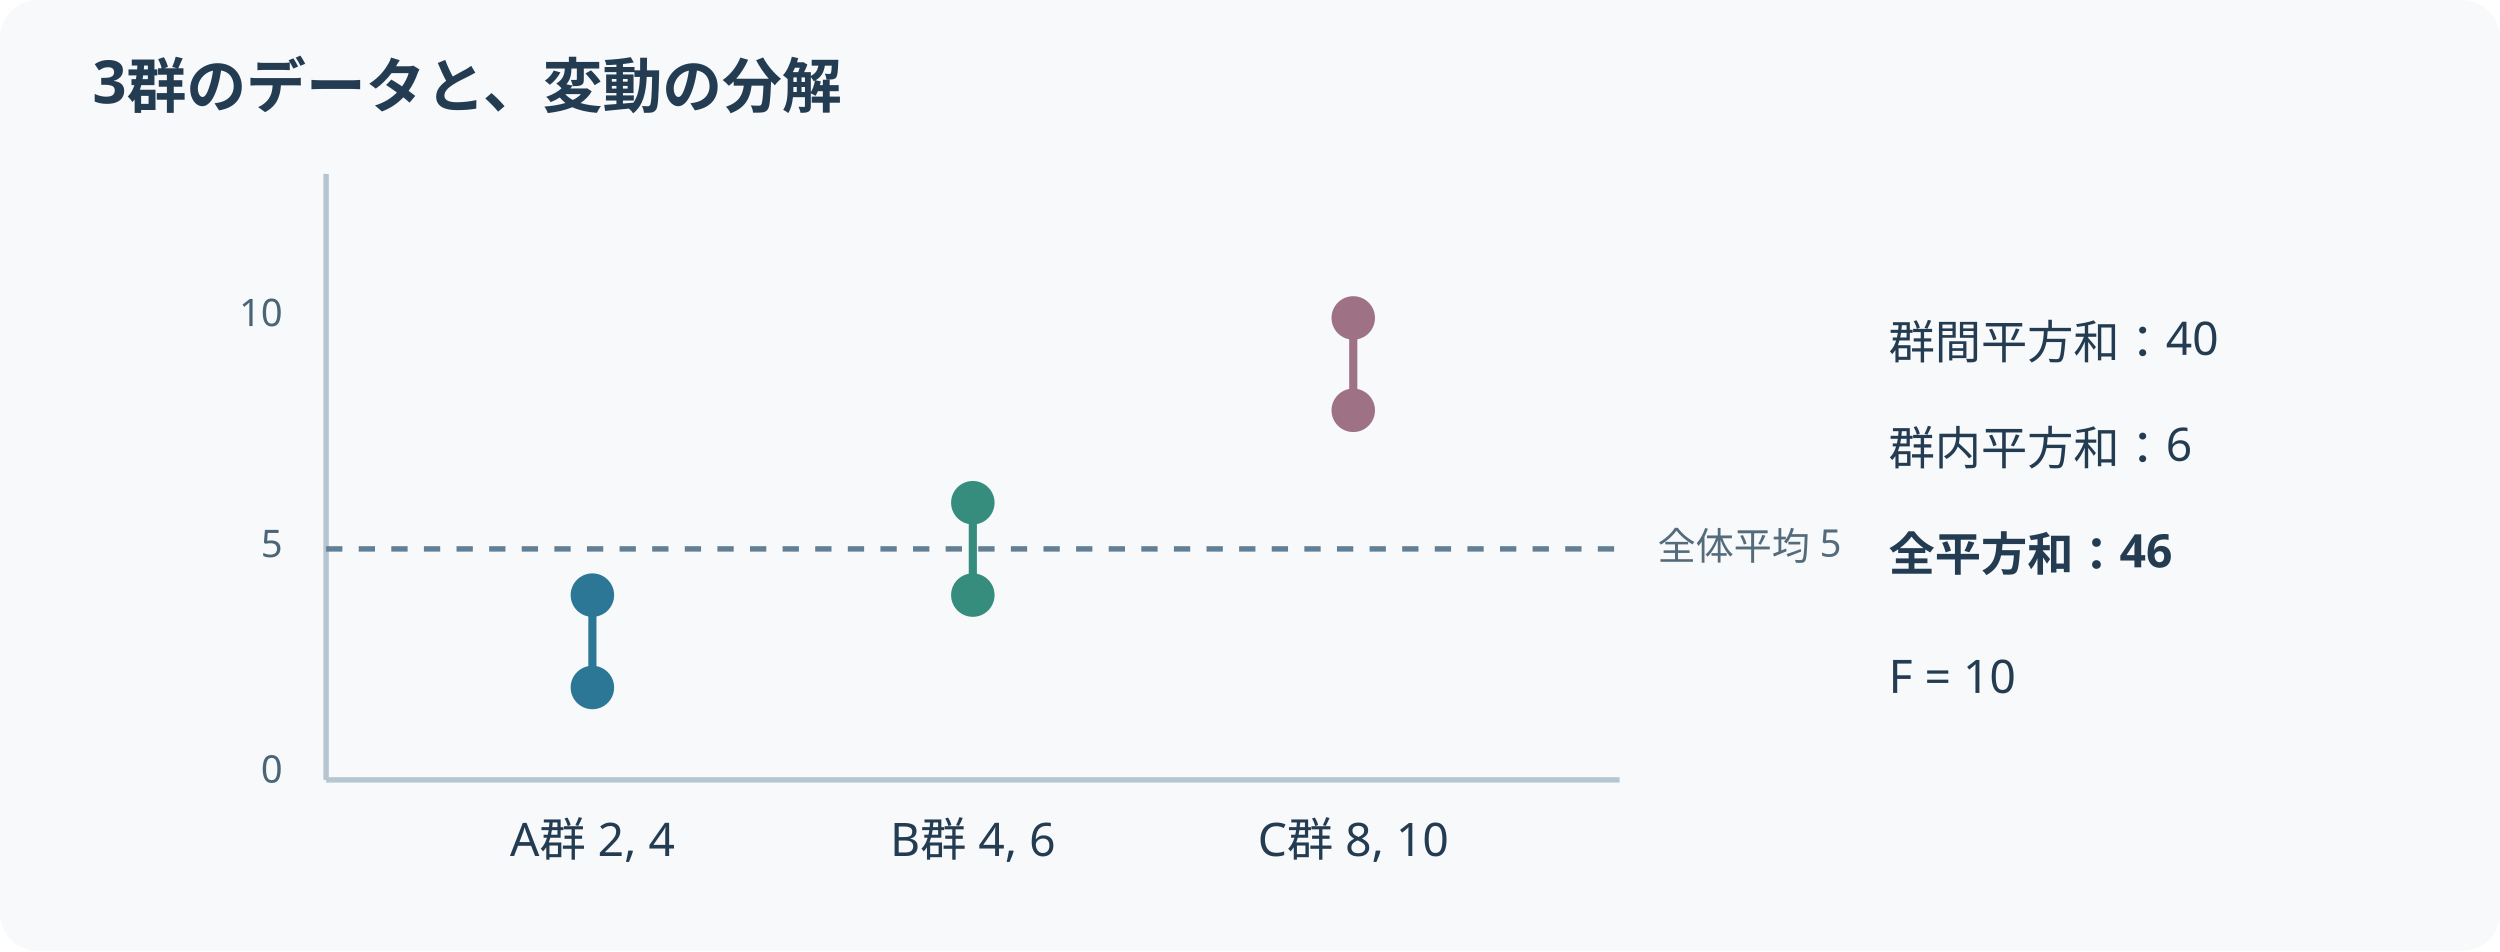
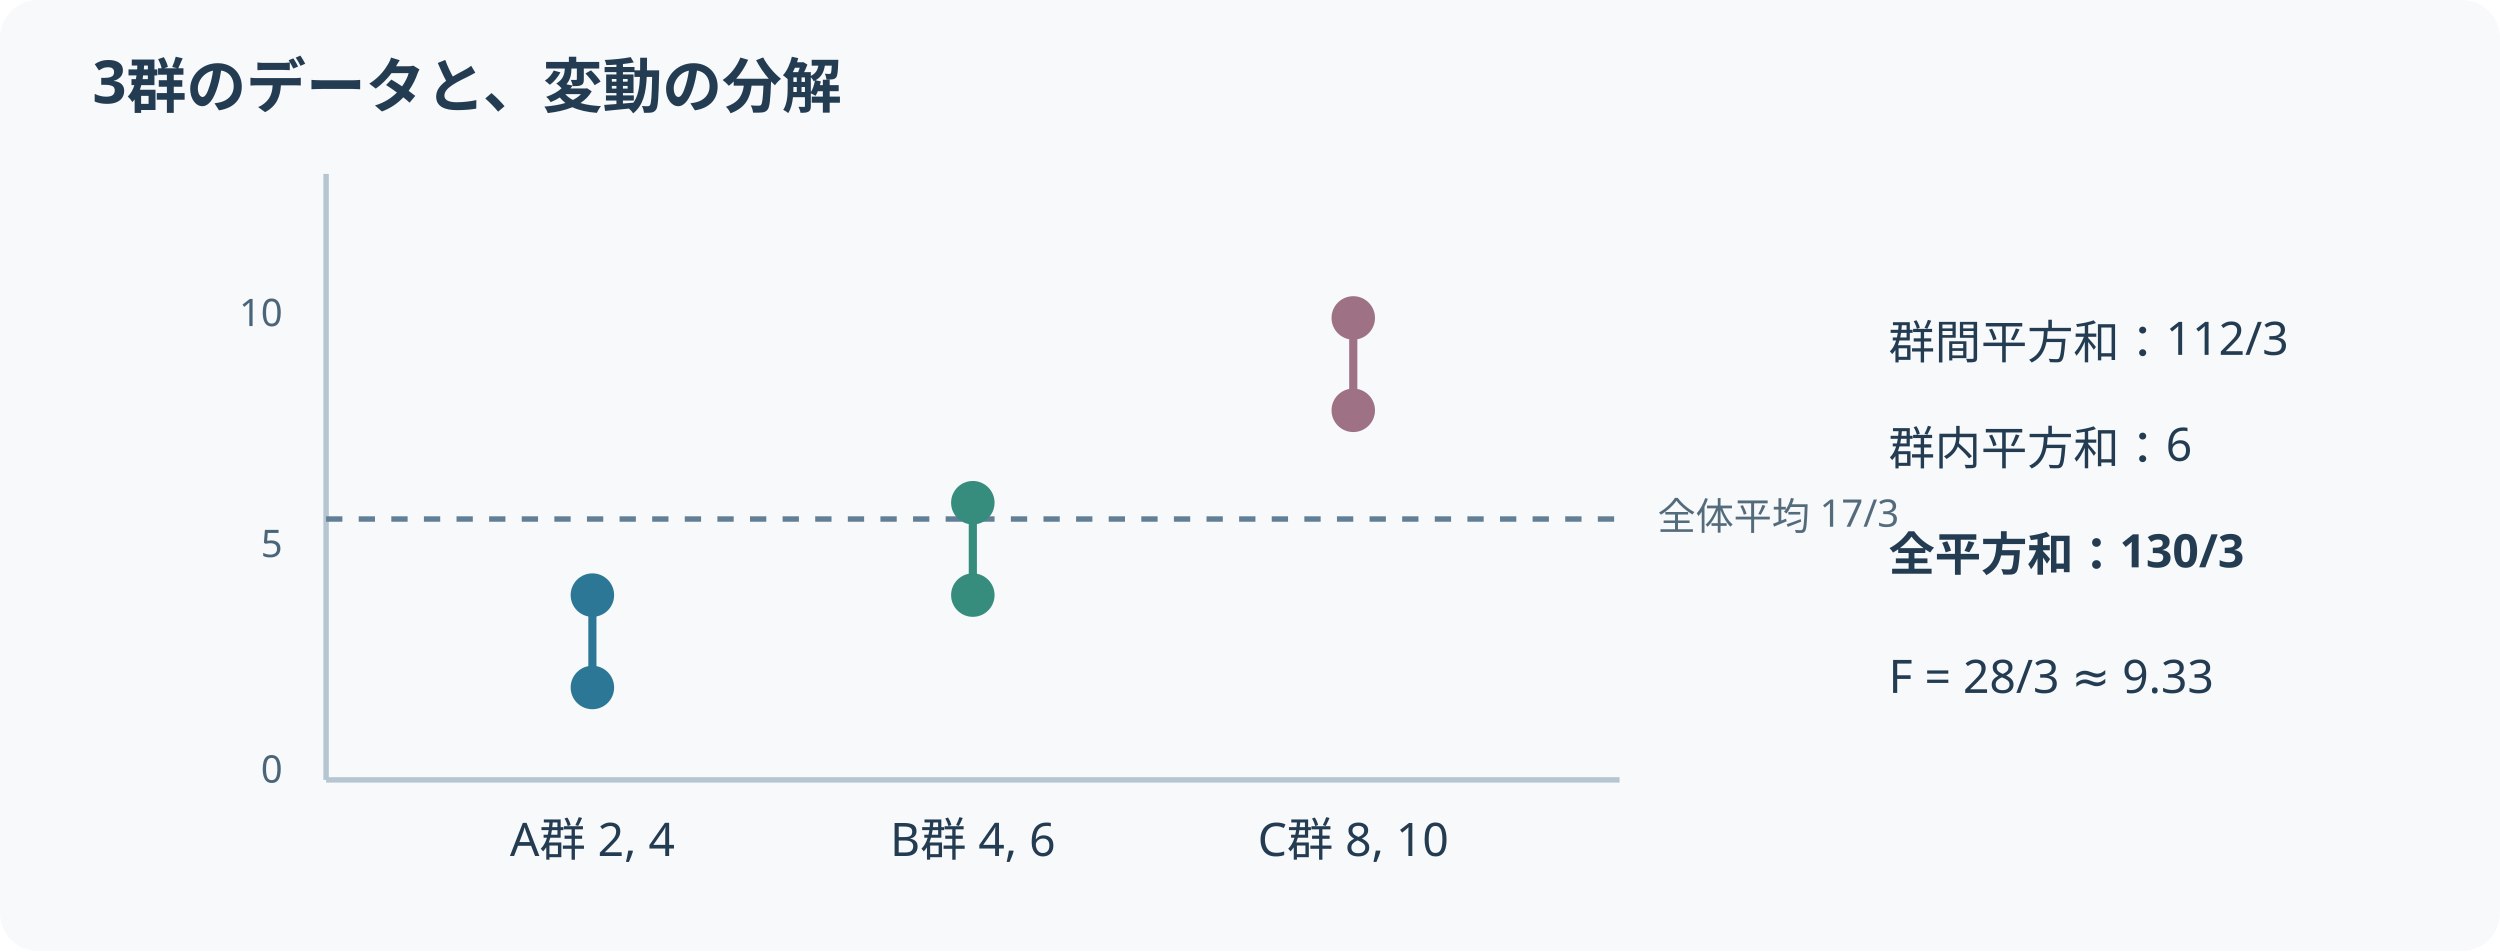
<svg xmlns="http://www.w3.org/2000/svg" width="920" height="350" viewBox="0 0 920 350" role="img" aria-labelledby="title desc">
  <rect width="920" height="350" rx="14" fill="#f7f9fb" />
  <text x="34" y="38" fill="#243c52" font-size="22" font-weight="bold" font-family="sans-serif">3群のデータと、変動の分解</text>
  <g stroke="#b5c5d2" stroke-width="2">
    <path d="M120 287H596 M120 64V287" />
  </g>
-   <line x1="120" y1="202" x2="596" y2="202" stroke="#627f95" stroke-width="2" stroke-dasharray="6 6" />
-   <text x="610" y="206" fill="#536b7b" font-family="sans-serif" font-size="14">全体平均 5</text>
+   <line x1="120" y1="191" x2="596" y2="191" stroke="#627f95" stroke-width="2" stroke-dasharray="6 6" />
+   <text x="610" y="195" fill="#536b7b" font-family="sans-serif" font-size="14">全体平均 17/3</text>
  <g font-family="sans-serif" font-size="14" fill="#4b6578">
    <text x="104" y="288" text-anchor="end">0</text>
    <text x="104" y="205" text-anchor="end">5</text>
    <text x="104" y="120" text-anchor="end">10</text>
  </g>
  <g stroke-width="3" stroke-linecap="round">
    <path d="M218 253V219" stroke="#2c7795" />
    <path d="M358 219V185" stroke="#368c7d" />
    <path d="M498 151V117" stroke="#9e7284" />
  </g>
  <g fill="#2c7795">
    <circle cx="218" cy="253" r="8" />
    <circle cx="218" cy="219" r="8" />
  </g>
  <g fill="#368c7d">
    <circle cx="358" cy="219" r="8" />
    <circle cx="358" cy="185" r="8" />
  </g>
  <g fill="#9e7284">
    <circle cx="498" cy="151" r="8" />
    <circle cx="498" cy="117" r="8" />
  </g>
  <g fill="#243c52" font-family="sans-serif" font-size="17" text-anchor="middle">
    <text x="218" y="315">A群 2, 4</text>
    <text x="358" y="315">B群 4, 6</text>
    <text x="498" y="315">C群 8, 10</text>
  </g>
  <g font-family="sans-serif" font-size="17" fill="#243c52">
-     <text x="695" y="132">群間平方和：40</text>
+     <text x="695" y="132">群間平方和：112/3</text>
    <text x="695" y="171">群内平方和：6</text>
-     <text x="695" y="210" font-weight="bold">全平方和：46</text>
-     <text x="695" y="255">F = 10</text>
+     <text x="695" y="210" font-weight="bold">全平方和：130/3</text>
+     <text x="695" y="255">F = 28/3 ≈ 9.33</text>
  </g>
</svg>
